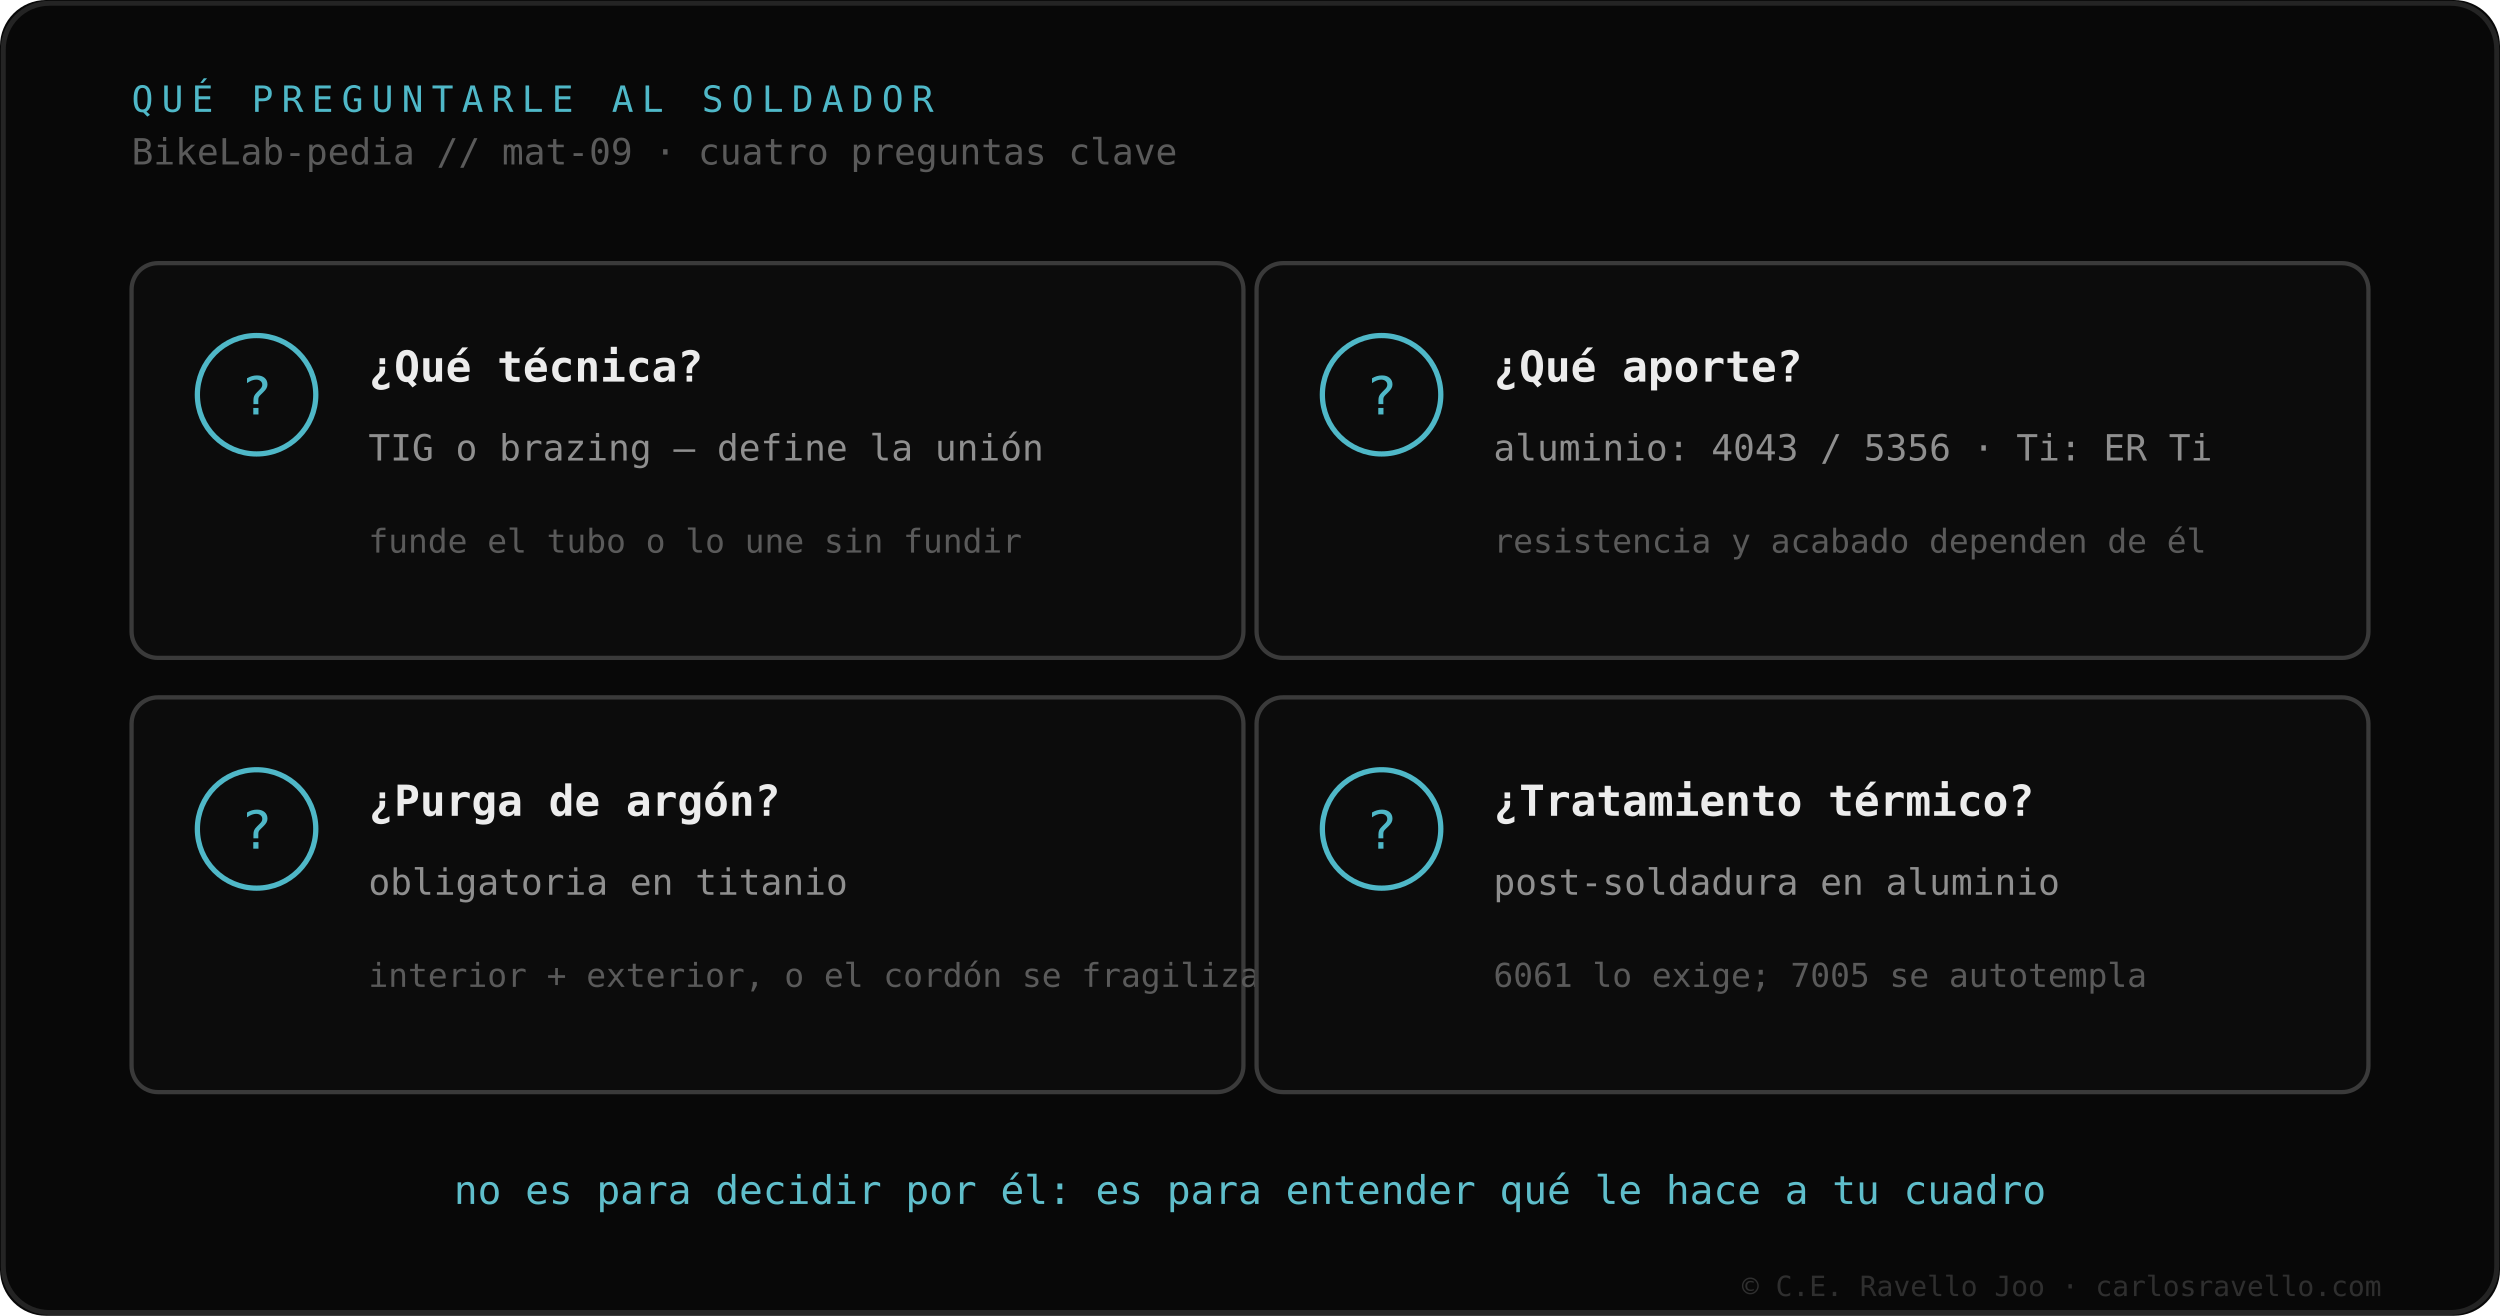
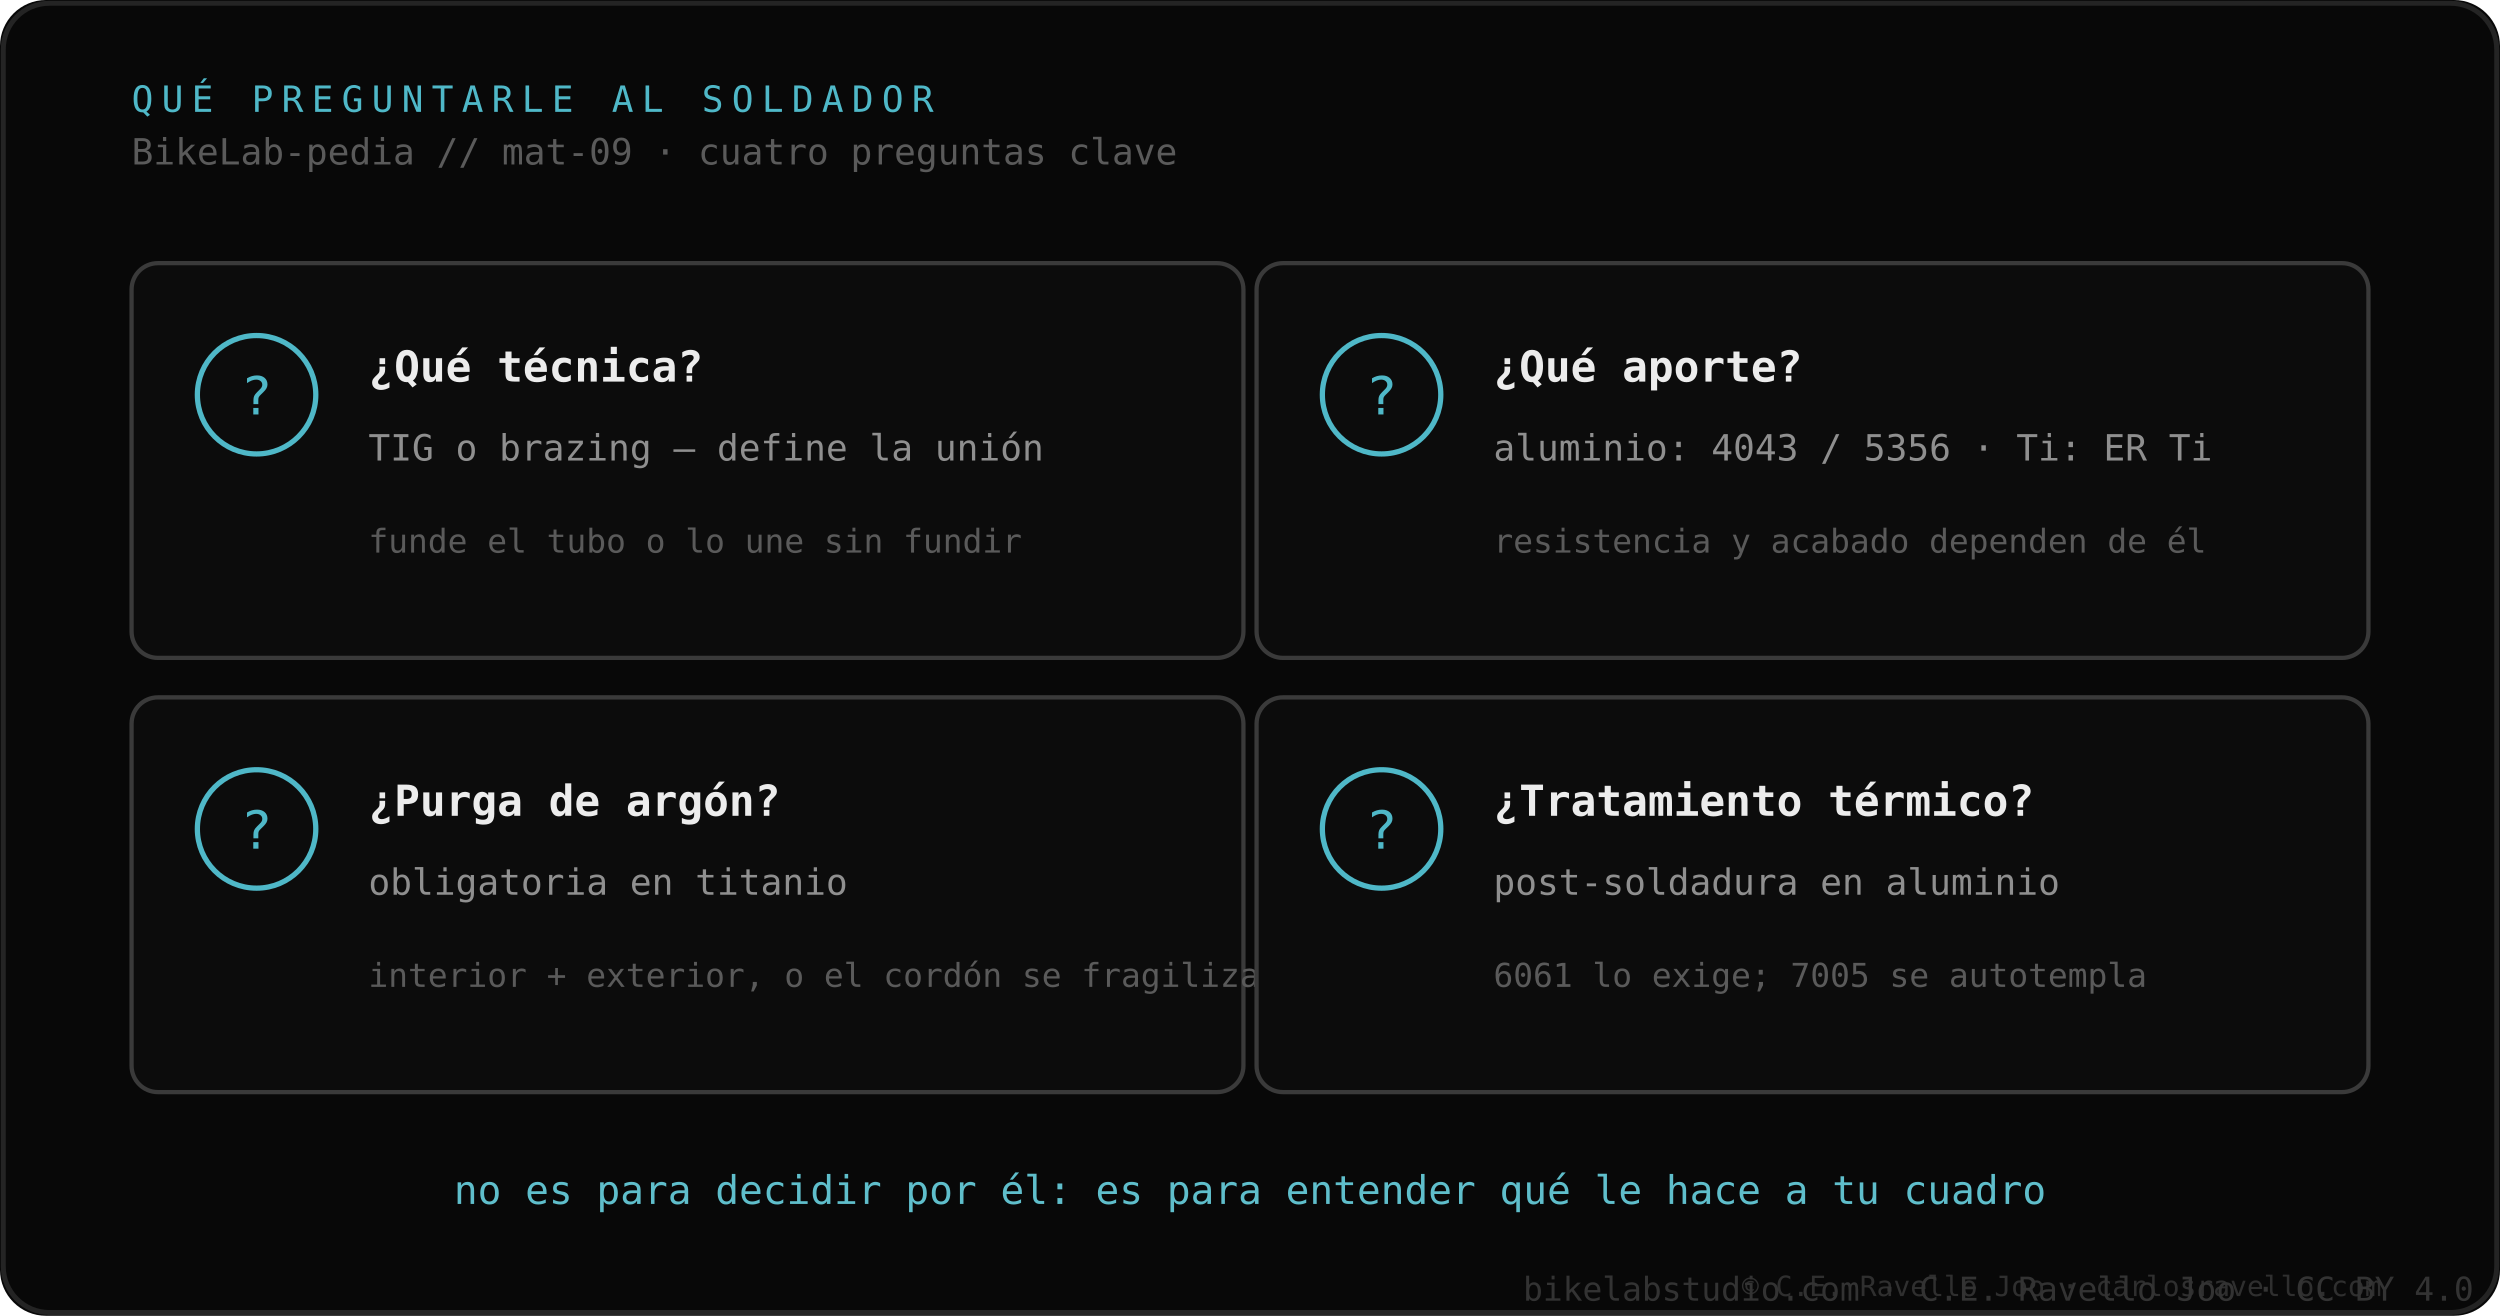
<svg xmlns="http://www.w3.org/2000/svg" viewBox="0 0 760 400" shape-rendering="geometricPrecision" text-rendering="geometricPrecision">
  <g font-family="'IBM Plex Mono', ui-monospace, monospace">
    <rect x="0" y="0" width="760" height="400" rx="14" fill="#080808" />
    <rect x="1" y="1" width="758" height="398" rx="14" fill="none" stroke="#242424" stroke-width="1.5" />
    <text x="40" y="34" fill="#4fb8c8" font-size="11" letter-spacing="2.5">QUÉ PREGUNTARLE AL SOLDADOR</text>
    <text x="40" y="50" fill="#5a5a5a" font-size="11">BikeLab-pedia // mat-09 · cuatro preguntas clave</text>
    <rect x="40" y="80" width="338" height="120" rx="8" fill="#0c0c0c" stroke="#3a3a3a" stroke-width="1.3" />
    <circle cx="78" cy="120" r="18" fill="none" stroke="#4fb8c8" stroke-width="1.6" />
    <text x="78" y="126" fill="#4fb8c8" font-size="16" text-anchor="middle">?</text>
    <text x="112" y="116" fill="#ECECEC" font-size="13" font-weight="bold">¿Qué técnica?</text>
    <text x="112" y="140" fill="#8f8f8f" font-size="11">TIG o brazing — define la unión</text>
    <text x="112" y="168" fill="#5a5a5a" font-size="10">funde el tubo o lo une sin fundir</text>
    <rect x="382" y="80" width="338" height="120" rx="8" fill="#0c0c0c" stroke="#3a3a3a" stroke-width="1.3" />
    <circle cx="420" cy="120" r="18" fill="none" stroke="#4fb8c8" stroke-width="1.6" />
    <text x="420" y="126" fill="#4fb8c8" font-size="16" text-anchor="middle">?</text>
    <text x="454" y="116" fill="#ECECEC" font-size="13" font-weight="bold">¿Qué aporte?</text>
    <text x="454" y="140" fill="#8f8f8f" font-size="11">aluminio: 4043 / 5356 · Ti: ER Ti</text>
    <text x="454" y="168" fill="#5a5a5a" font-size="10">resistencia y acabado dependen de él</text>
    <rect x="40" y="212" width="338" height="120" rx="8" fill="#0c0c0c" stroke="#3a3a3a" stroke-width="1.3" />
    <circle cx="78" cy="252" r="18" fill="none" stroke="#4fb8c8" stroke-width="1.6" />
    <text x="78" y="258" fill="#4fb8c8" font-size="16" text-anchor="middle">?</text>
    <text x="112" y="248" fill="#ECECEC" font-size="13" font-weight="bold">¿Purga de argón?</text>
    <text x="112" y="272" fill="#8f8f8f" font-size="11">obligatoria en titanio</text>
    <text x="112" y="300" fill="#5a5a5a" font-size="10">interior + exterior, o el cordón se fragiliza</text>
    <rect x="382" y="212" width="338" height="120" rx="8" fill="#0c0c0c" stroke="#3a3a3a" stroke-width="1.3" />
    <circle cx="420" cy="252" r="18" fill="none" stroke="#4fb8c8" stroke-width="1.6" />
    <text x="420" y="258" fill="#4fb8c8" font-size="16" text-anchor="middle">?</text>
    <text x="454" y="248" fill="#ECECEC" font-size="13" font-weight="bold">¿Tratamiento térmico?</text>
    <text x="454" y="272" fill="#8f8f8f" font-size="11">post-soldadura en aluminio</text>
    <text x="454" y="300" fill="#5a5a5a" font-size="10">6061 lo exige; 7005 se autotempla</text>
    <text x="380" y="366" fill="#5fbecb" font-size="12" text-anchor="middle">no es para decidir por él: es para entender qué le hace a tu cuadro</text>
    <text x="724" y="394" fill="#2f2f2f" font-size="8.5" text-anchor="end">© C.E. Ravello Joo · carlosravello.com</text>
  </g>
+   <text x="752" y="395.4" text-anchor="end" font-family="'IBM Plex Mono',monospace" font-size="10" fill="#333">bikelabstudio.com · C.E. Ravello Joo · CC BY 4.0</text>
</svg>
